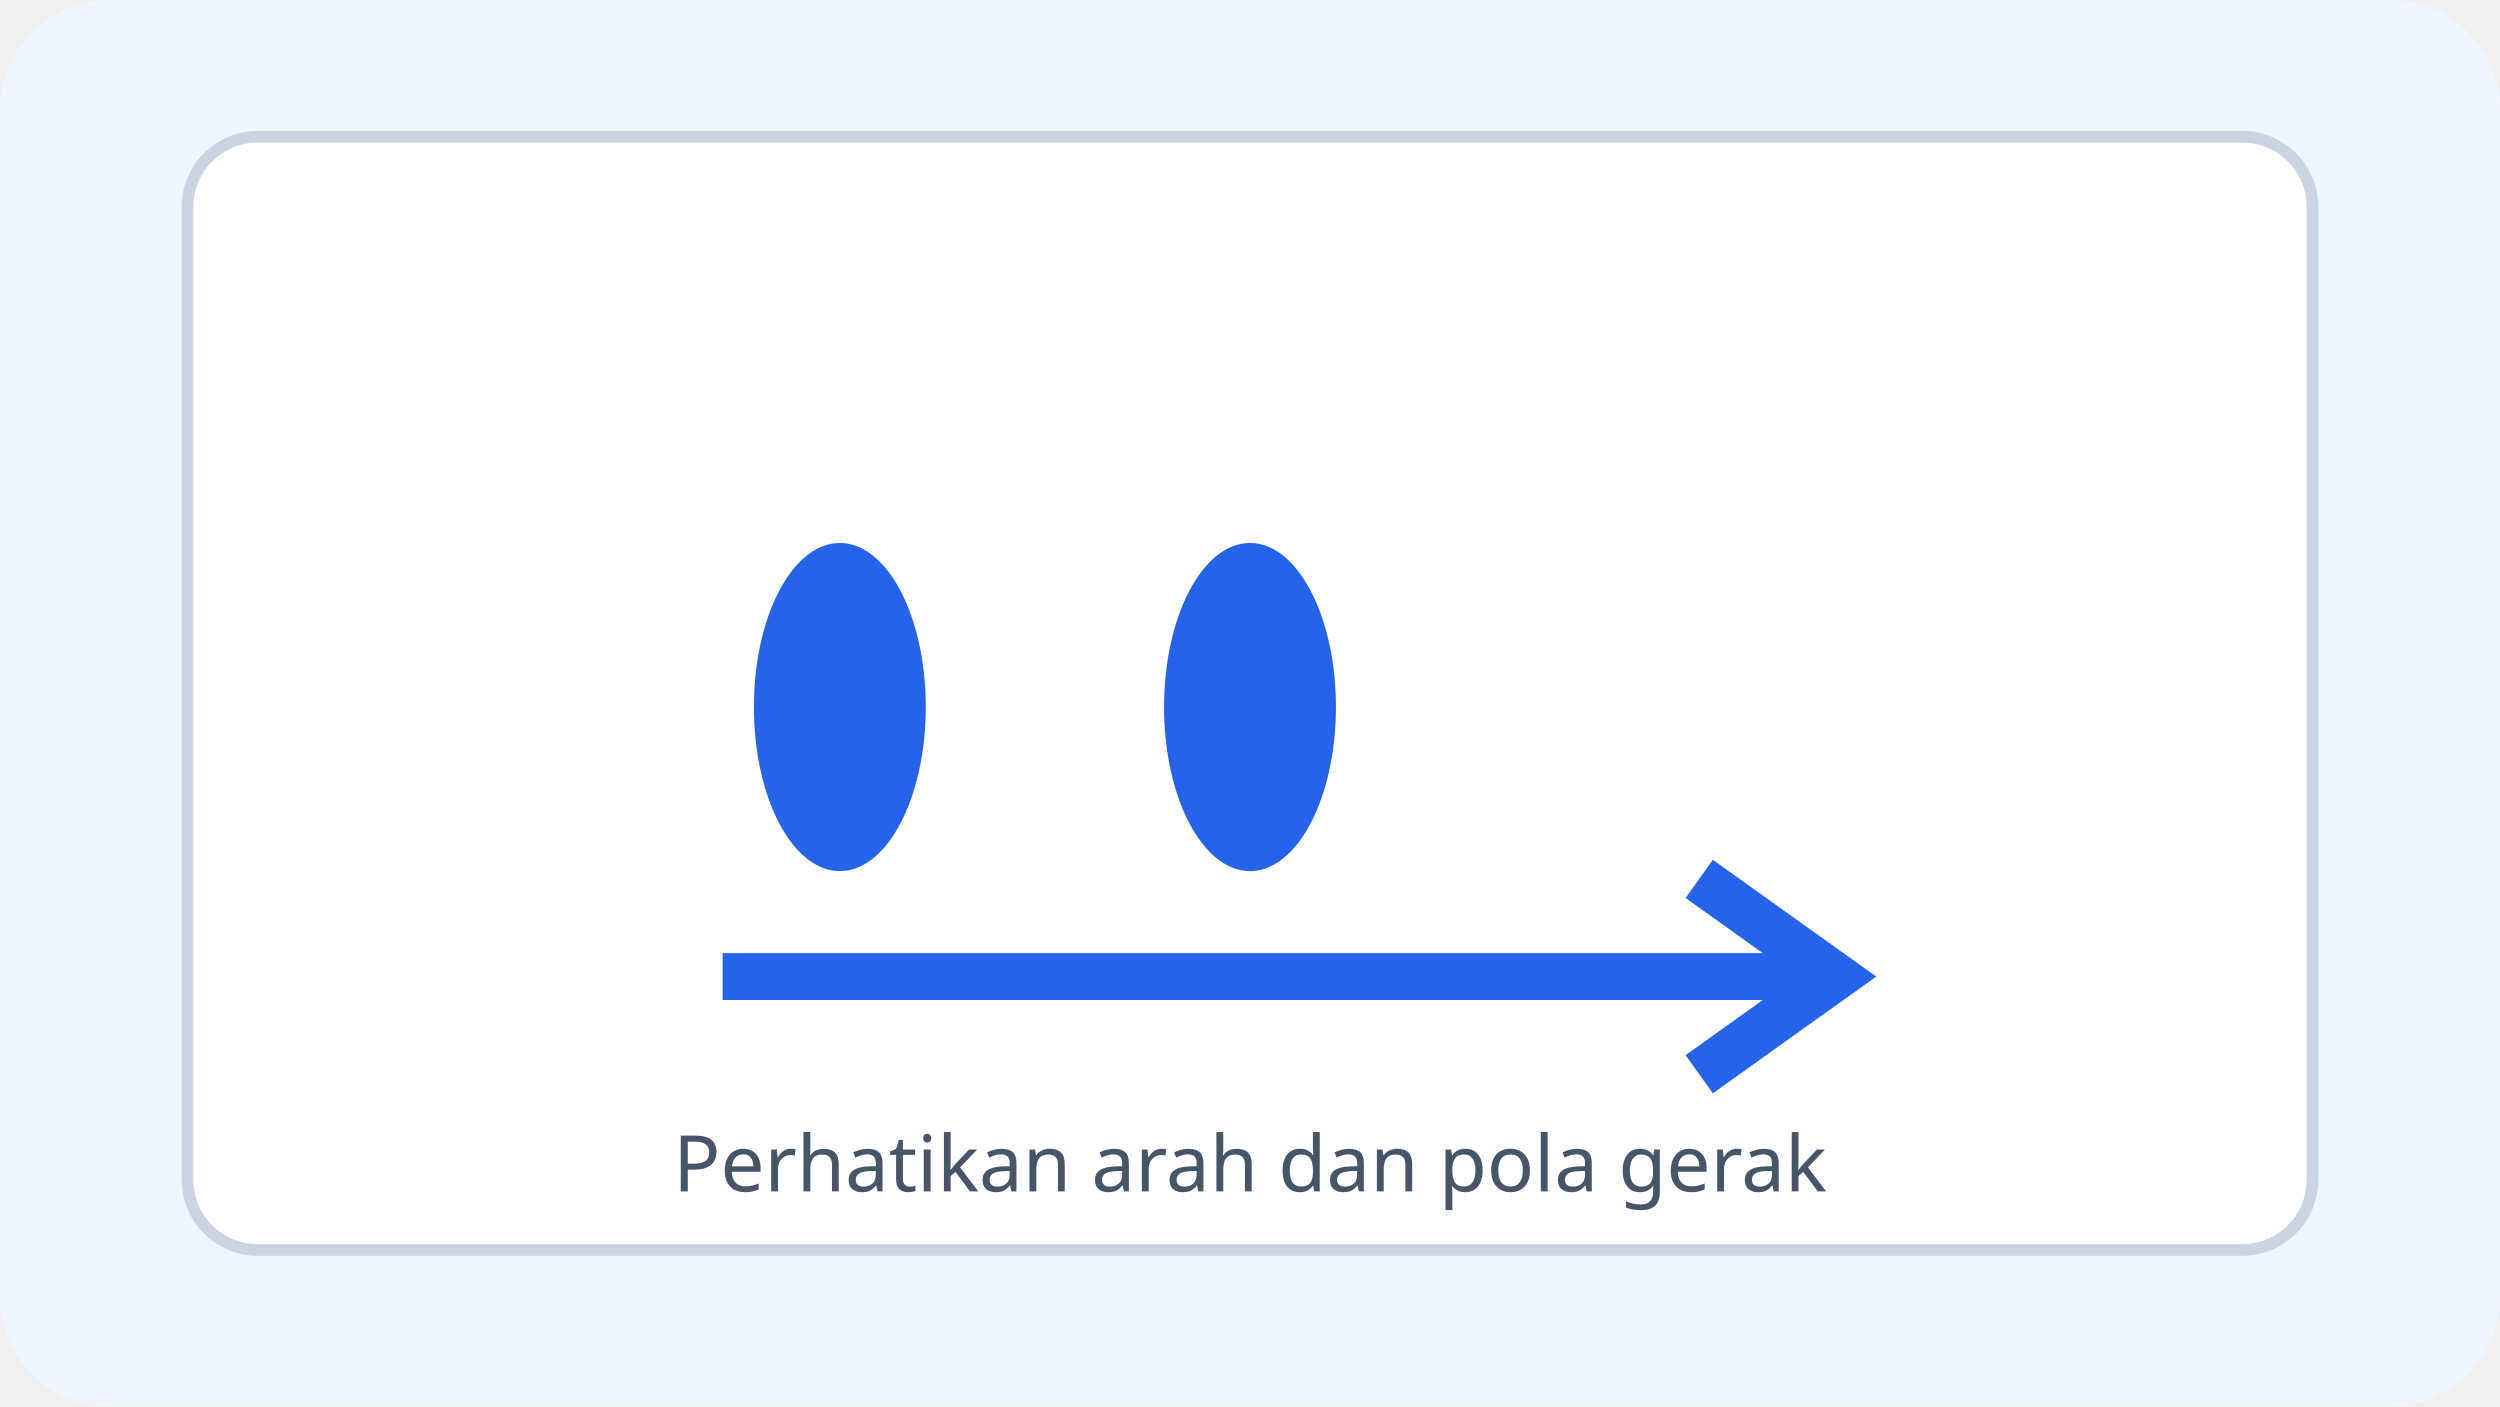
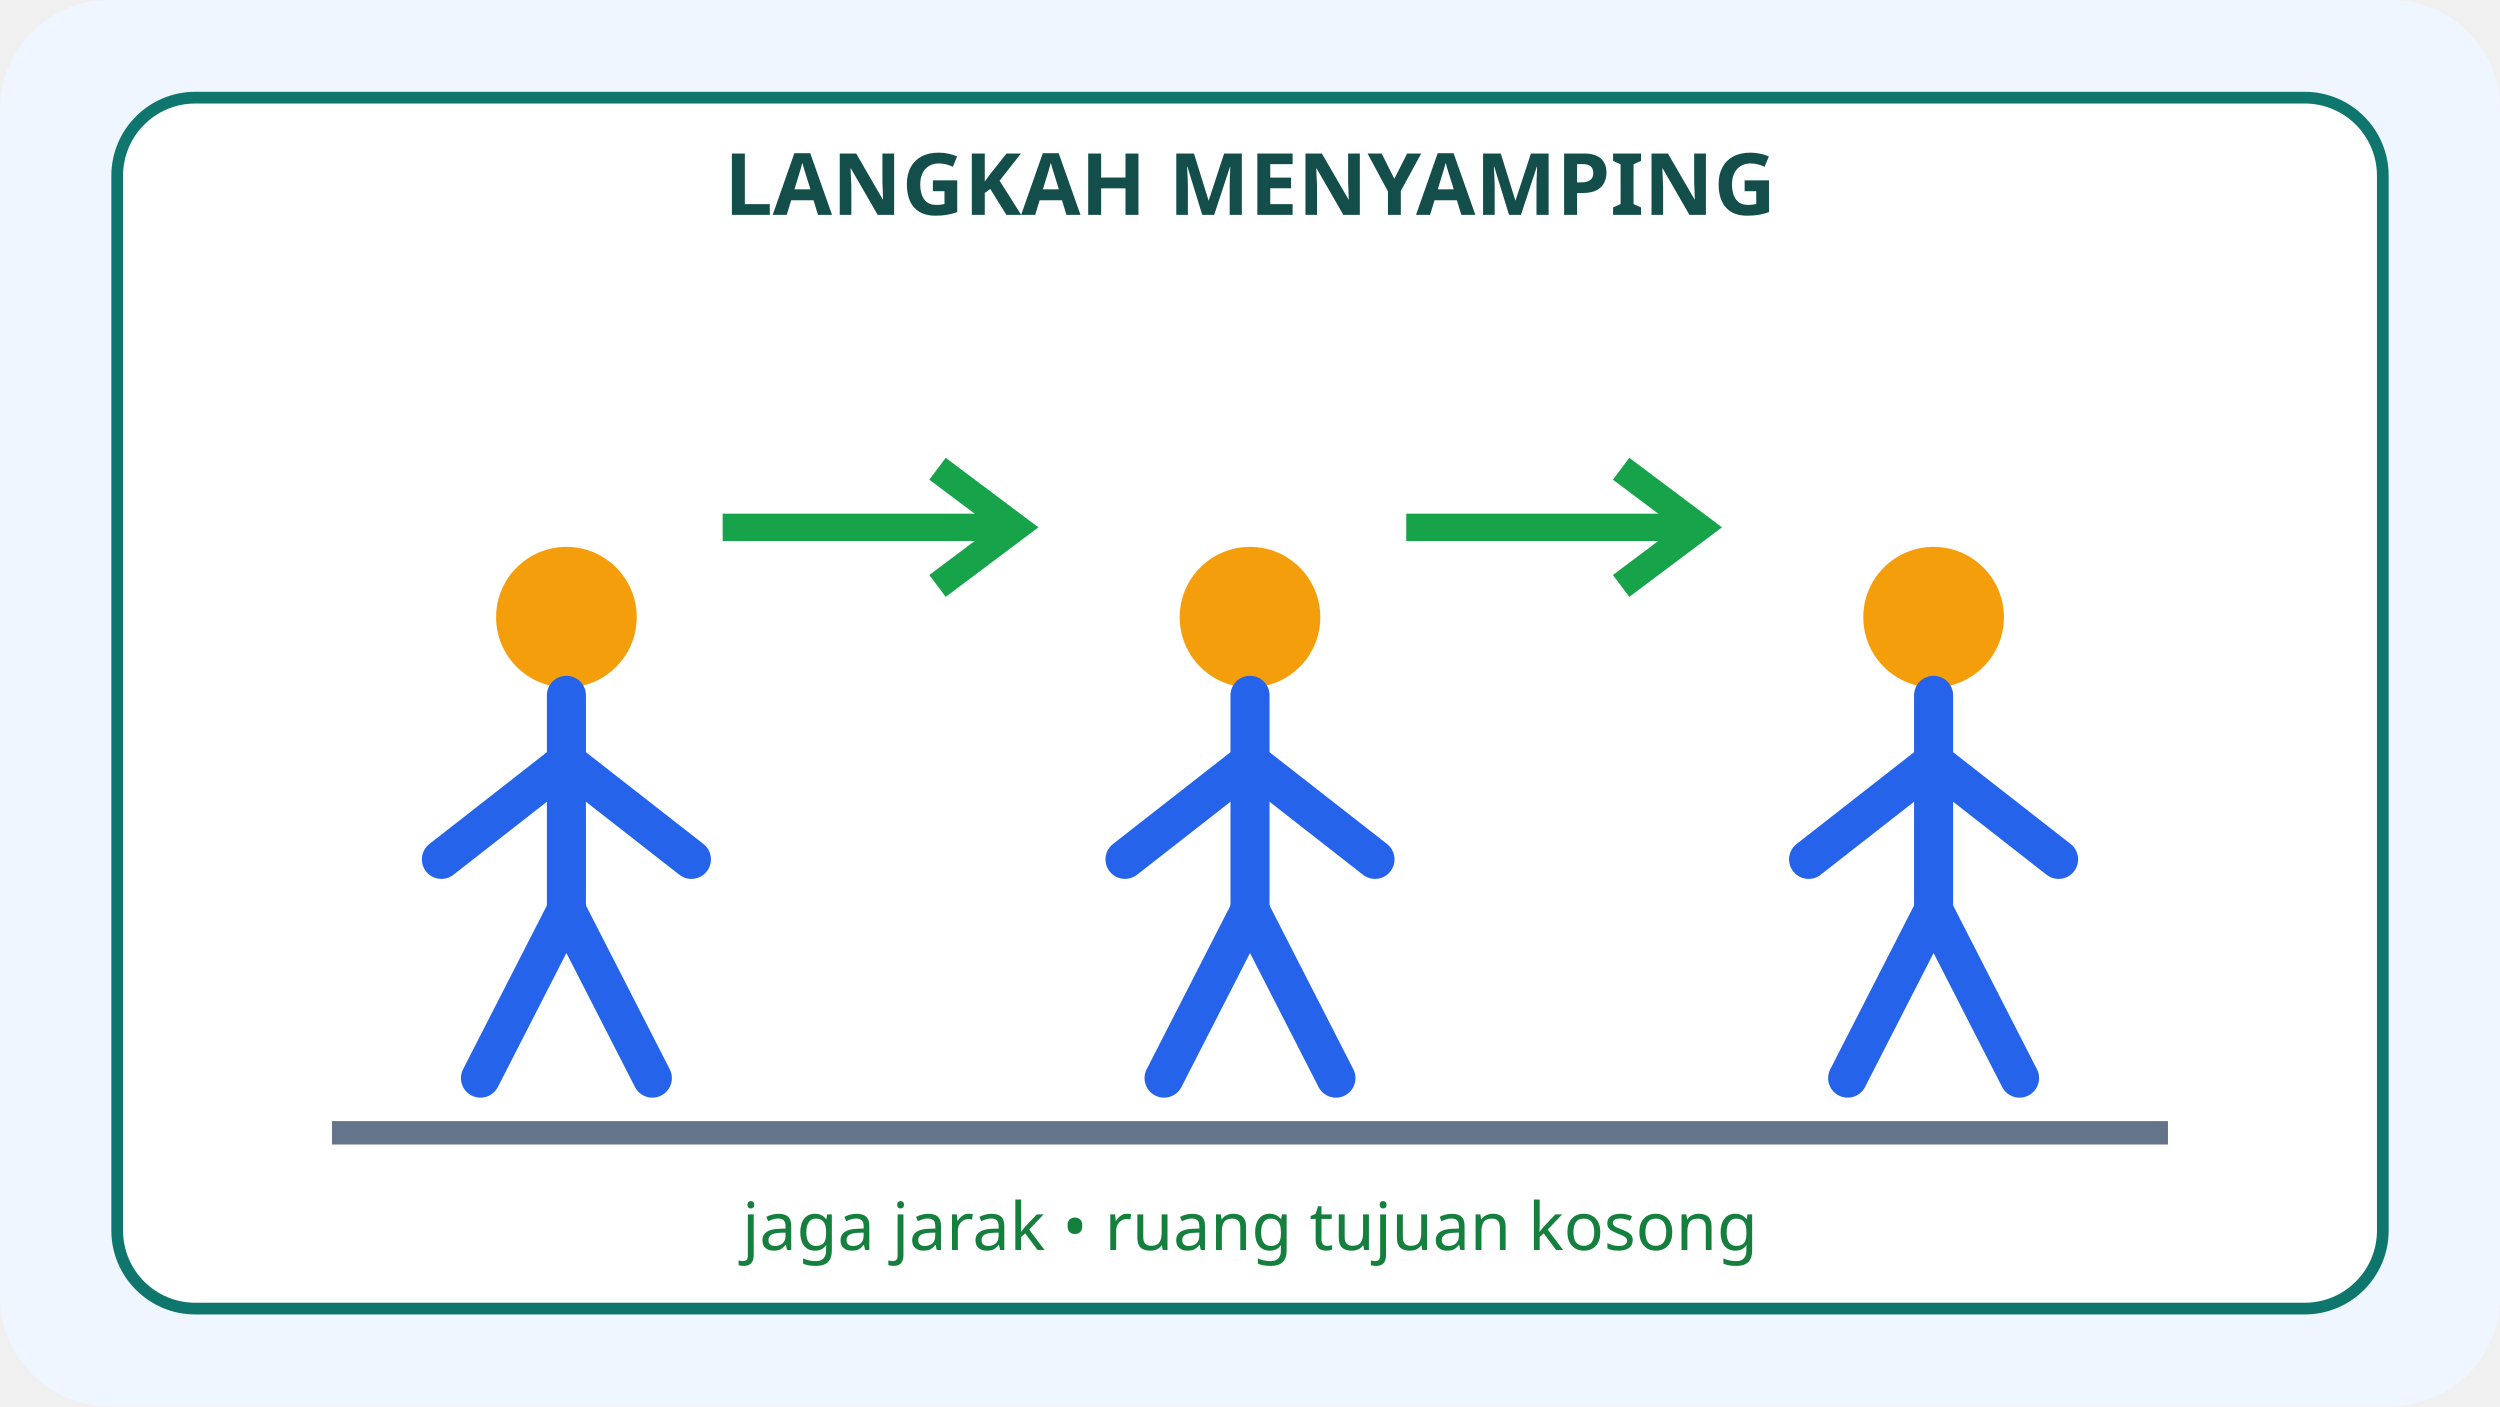
- <svg xmlns="http://www.w3.org/2000/svg" width="640" height="360" viewBox="0 0 640 360" role="img" aria-label="Diagram gerak lokomotor 10">
+ <svg xmlns="http://www.w3.org/2000/svg" width="640" height="360" viewBox="0 0 640 360" role="img" aria-labelledby="title desc">
  <rect width="640" height="360" rx="28" fill="#eff6ff" />
-   <rect x="48" y="35" width="544" height="285" rx="18" fill="white" stroke="#cbd5e1" stroke-width="3" />
-   <g fill="#2563eb">
-     <ellipse cx="215" cy="181" rx="22" ry="42" />
-     <ellipse cx="320" cy="181" rx="22" ry="42" />
+   <rect x="30" y="25" width="580" height="310" rx="20" fill="#fff" stroke="#0f766e" stroke-width="3" />
+   <text x="320" y="55" text-anchor="middle" font-family="sans-serif" font-size="22" font-weight="bold" fill="#134e4a">LANGKAH MENYAMPING</text>
+   <circle cx="145" cy="158" r="18" fill="#f59e0b" />
+   <g stroke="#2563eb" stroke-width="10" stroke-linecap="round" fill="none">
+     <path d="M145 178v55" />
+     <path d="M145 195l-32 25M145 195l32 25" />
+     <path d="M145 233l-22 43M145 233l22 43" />
  </g>
-   <path d="M185 250 H460" stroke="#2563eb" stroke-width="12" />
-   <path d="M435 225 L470 250 L435 275" stroke="#2563eb" stroke-width="12" fill="none" />
-   <text x="320" y="305" font-family="sans-serif" font-size="20" text-anchor="middle" fill="#475569">Perhatikan arah dan pola gerak</text>
+   <circle cx="320" cy="158" r="18" fill="#f59e0b" />
+   <g stroke="#2563eb" stroke-width="10" stroke-linecap="round" fill="none">
+     <path d="M320 178v55" />
+     <path d="M320 195l-32 25M320 195l32 25" />
+     <path d="M320 233l-22 43M320 233l22 43" />
+   </g>
+   <circle cx="495" cy="158" r="18" fill="#f59e0b" />
+   <g stroke="#2563eb" stroke-width="10" stroke-linecap="round" fill="none">
+     <path d="M495 178v55" />
+     <path d="M495 195l-32 25M495 195l32 25" />
+     <path d="M495 233l-22 43M495 233l22 43" />
+   </g>
+   <path d="M85 290h470" stroke="#64748b" stroke-width="6" />
+   <g stroke="#16a34a" stroke-width="7" fill="none">
+     <path d="M185 135h70" />
+     <path d="M240 120l20 15-20 15" />
+     <path d="M360 135h70" />
+     <path d="M415 120l20 15-20 15" />
+   </g>
+   <text x="320" y="320" text-anchor="middle" font-family="sans-serif" font-size="17" fill="#15803d">jaga jarak • ruang tujuan kosong</text>
</svg>
